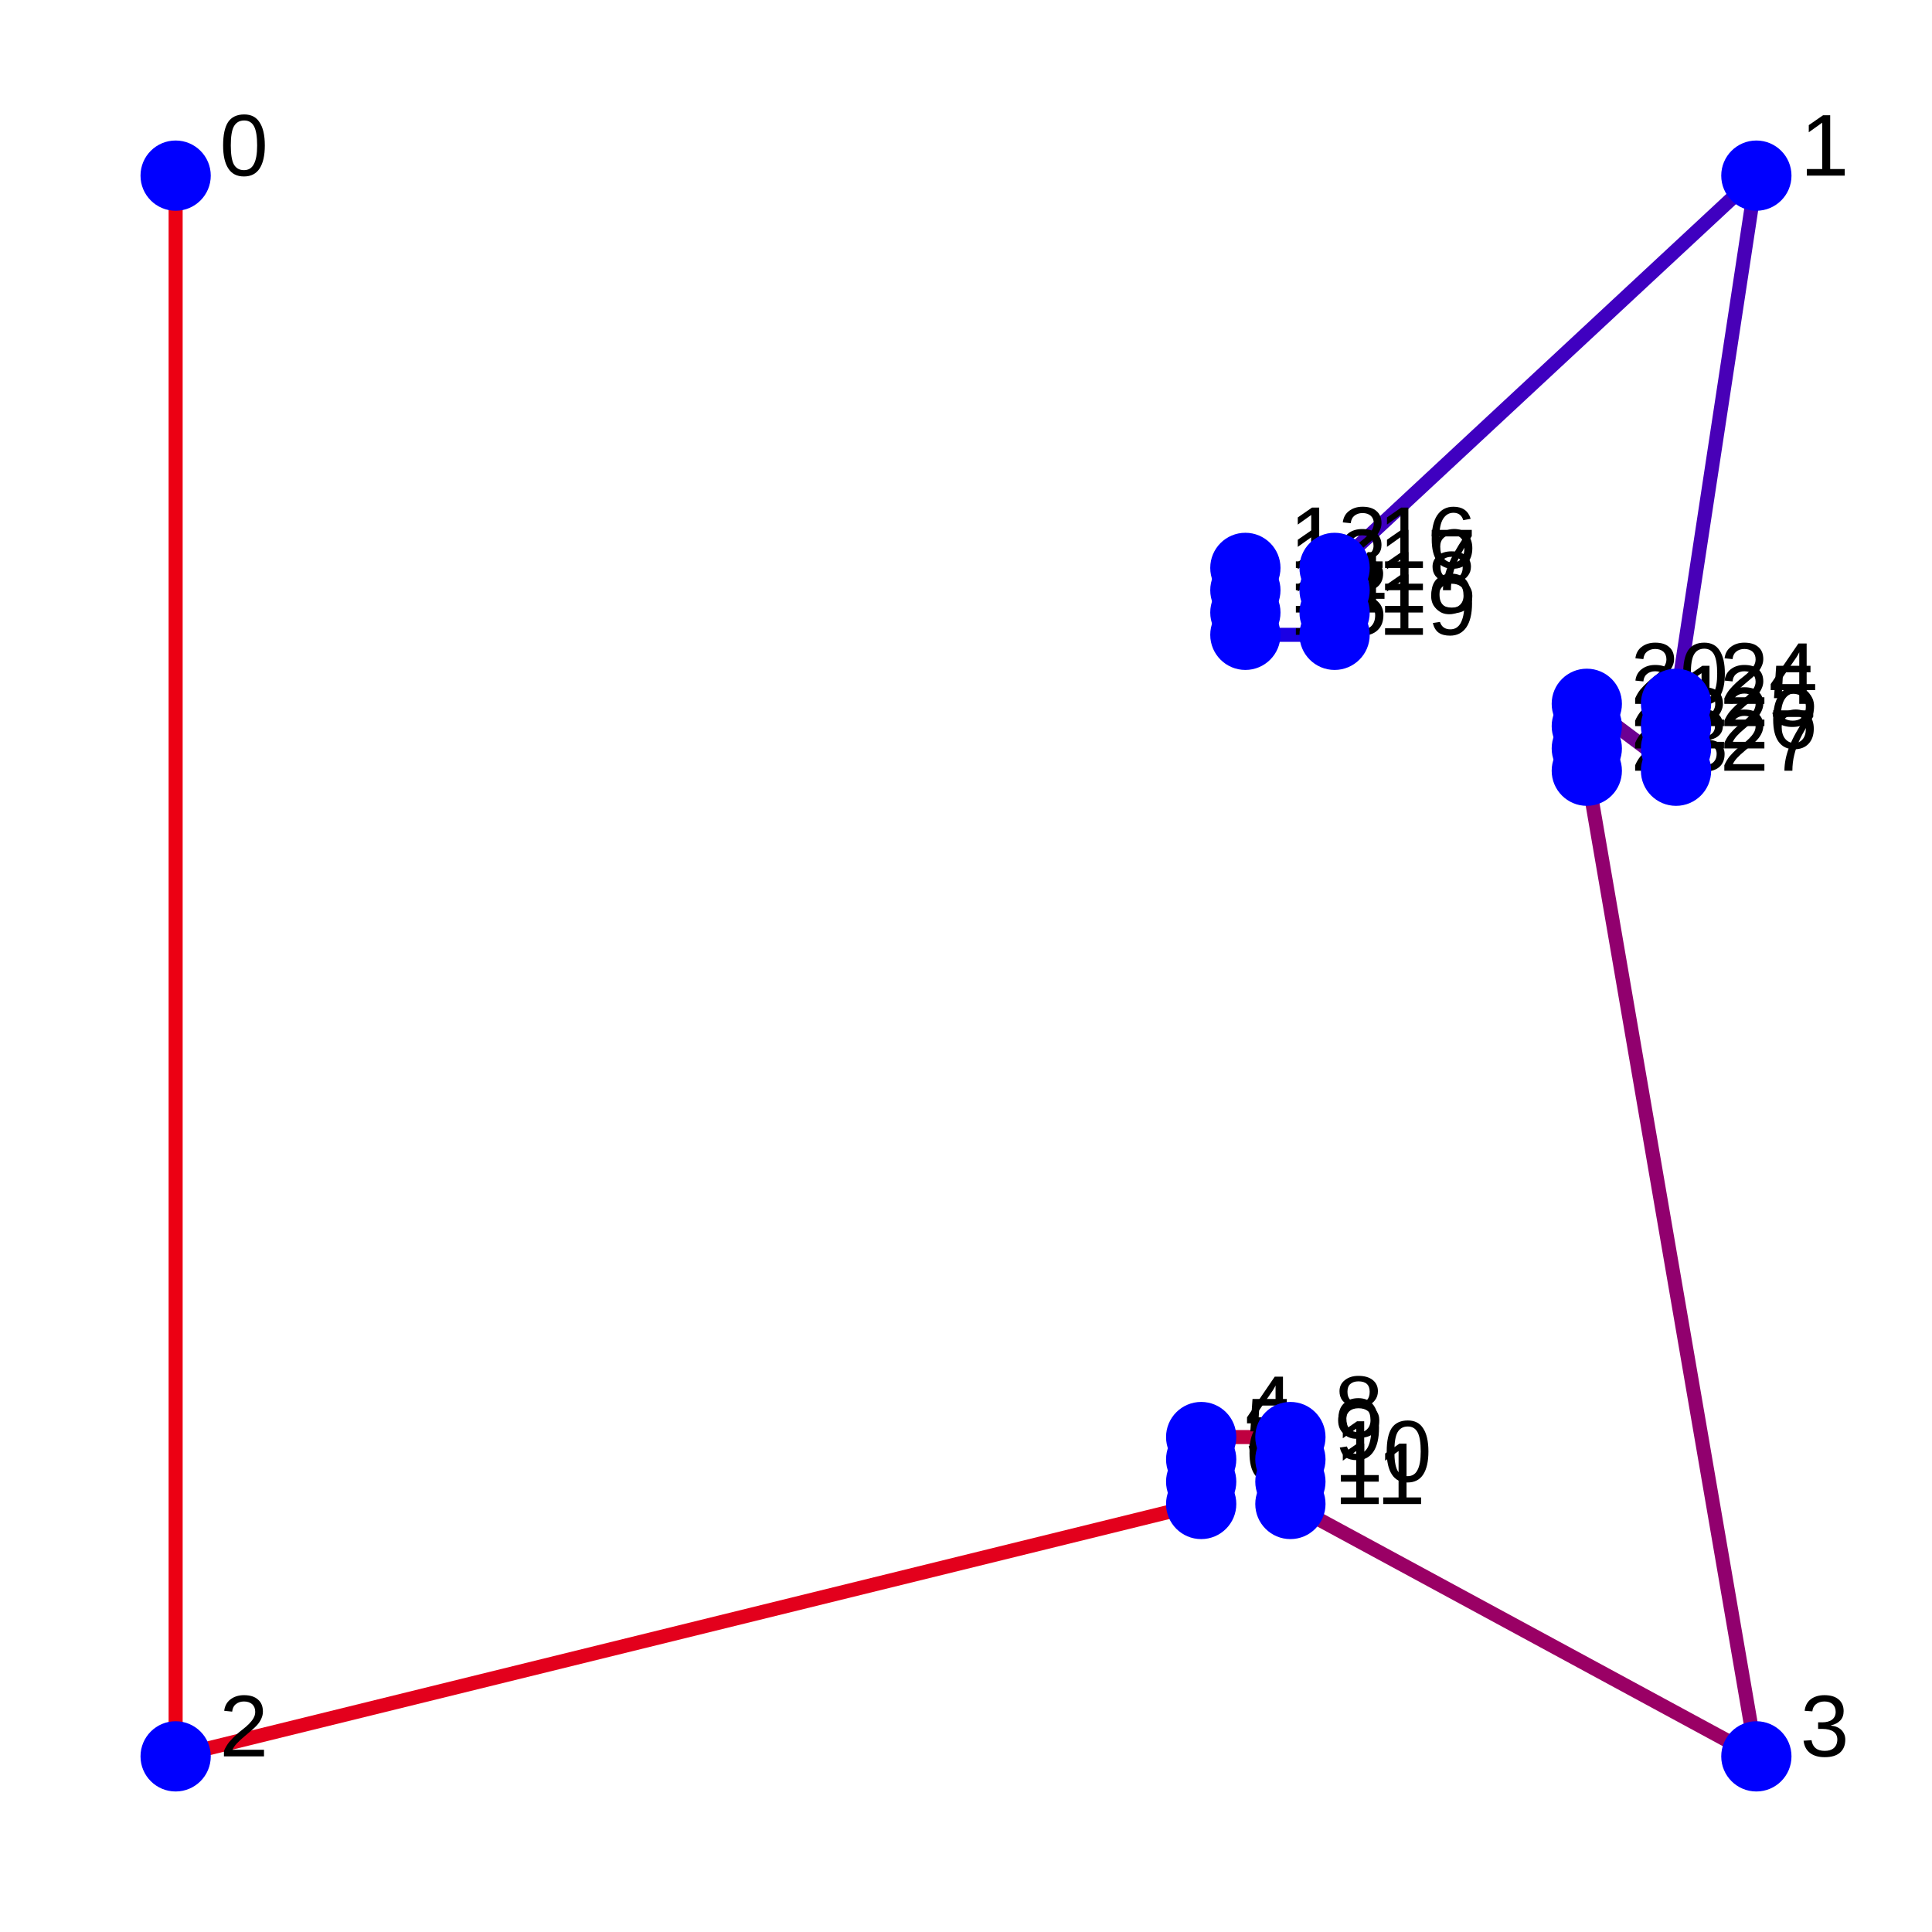
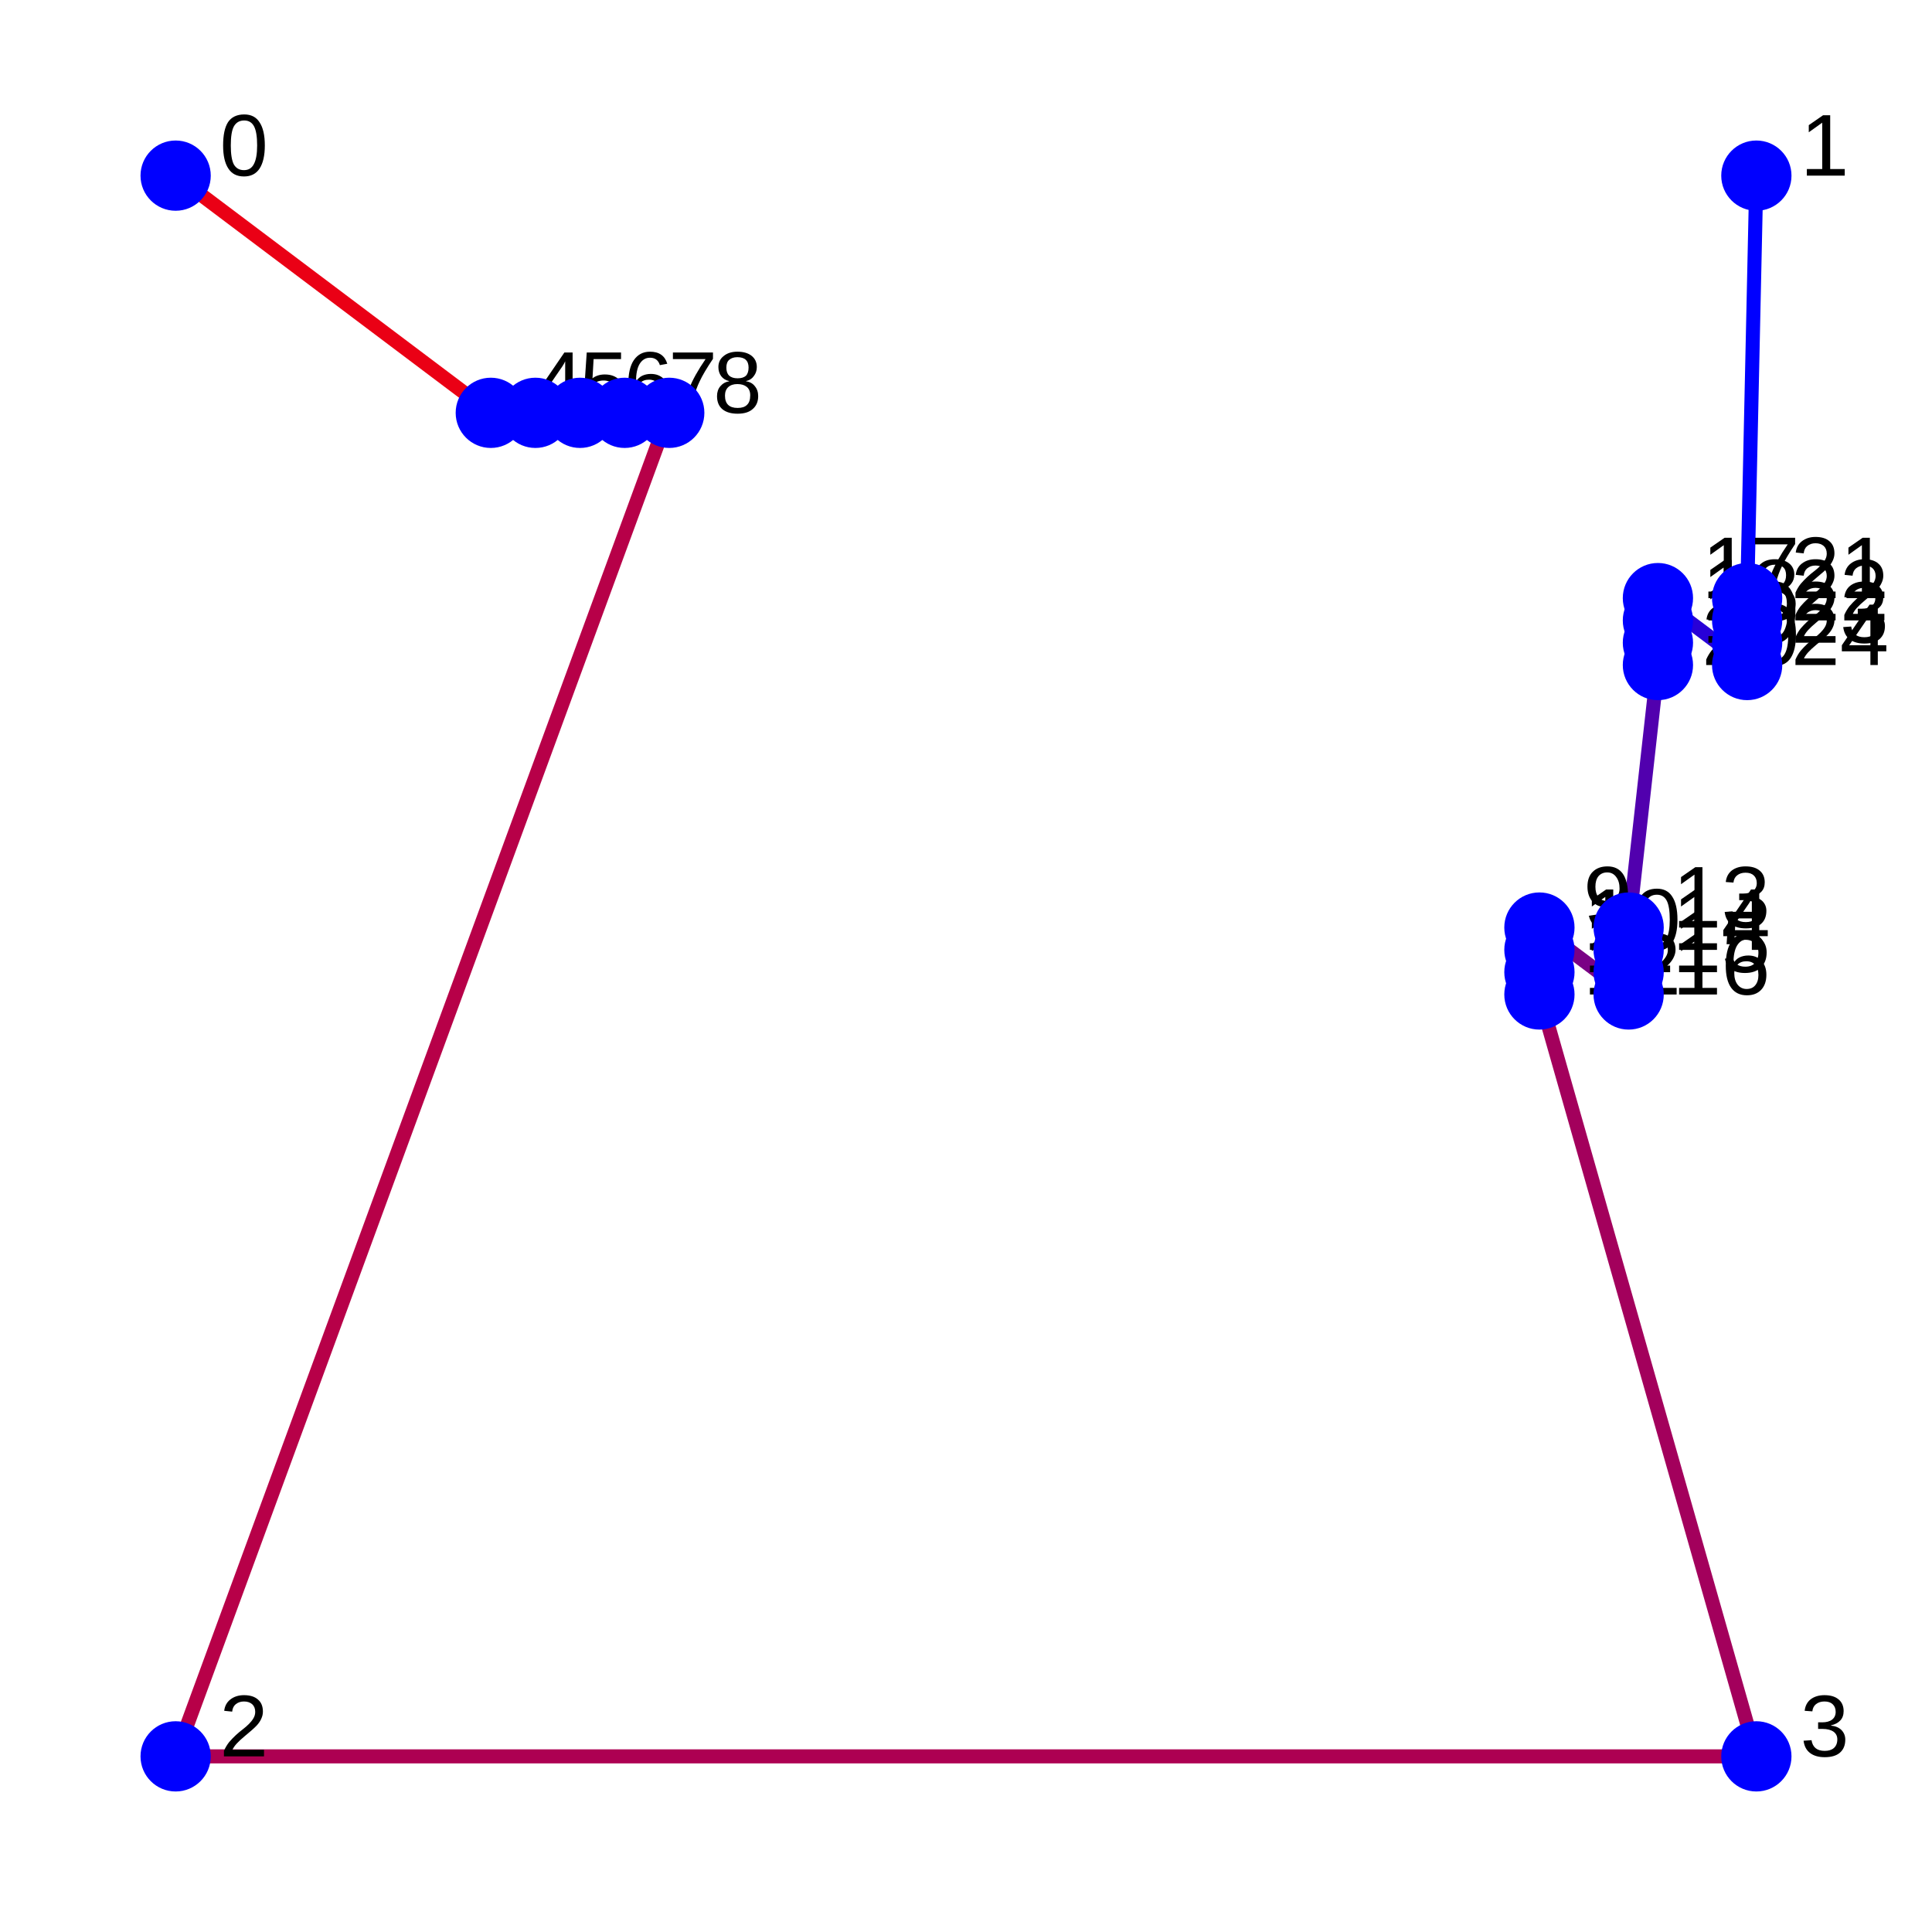
<svg xmlns="http://www.w3.org/2000/svg" viewBox="-5 -5 110 110">
  <rect x="-5" y="-5" width="110" height="110" fill="white" />
  <g>
-     <line x1="65.906" y1="27.334" x2="65.906" y2="28.604" stroke="rgb(0,0,255)" stroke-width="0.8" />
-     <line x1="65.906" y1="28.604" x2="65.906" y2="29.874" stroke="rgb(9,0,246)" stroke-width="0.8" />
-     <line x1="65.906" y1="29.874" x2="65.906" y2="31.144" stroke="rgb(18,0,237)" stroke-width="0.8" />
-     <line x1="65.906" y1="31.144" x2="70.986" y2="31.144" stroke="rgb(27,0,228)" stroke-width="0.8" />
-     <line x1="70.986" y1="31.144" x2="70.986" y2="29.874" stroke="rgb(36,0,219)" stroke-width="0.8" />
-     <line x1="70.986" y1="29.874" x2="70.986" y2="28.604" stroke="rgb(45,0,210)" stroke-width="0.8" />
-     <line x1="70.986" y1="28.604" x2="70.986" y2="27.334" stroke="rgb(54,0,201)" stroke-width="0.8" />
-     <line x1="70.986" y1="27.334" x2="95" y2="5" stroke="rgb(63,0,192)" stroke-width="0.8" />
-     <line x1="95" y1="5" x2="90.426" y2="35.072" stroke="rgb(72,0,183)" stroke-width="0.8" />
-     <line x1="90.426" y1="35.072" x2="90.426" y2="36.342" stroke="rgb(81,0,174)" stroke-width="0.8" />
-     <line x1="90.426" y1="36.342" x2="90.426" y2="37.612" stroke="rgb(91,0,164)" stroke-width="0.8" />
-     <line x1="90.426" y1="37.612" x2="90.426" y2="38.882" stroke="rgb(100,0,155)" stroke-width="0.8" />
-     <line x1="90.426" y1="38.882" x2="85.346" y2="35.072" stroke="rgb(109,0,146)" stroke-width="0.8" />
-     <line x1="85.346" y1="35.072" x2="85.346" y2="36.342" stroke="rgb(118,0,137)" stroke-width="0.8" />
-     <line x1="85.346" y1="36.342" x2="85.346" y2="37.612" stroke="rgb(127,0,128)" stroke-width="0.8" />
-     <line x1="85.346" y1="37.612" x2="85.346" y2="38.882" stroke="rgb(136,0,119)" stroke-width="0.8" />
-     <line x1="85.346" y1="38.882" x2="95" y2="95" stroke="rgb(145,0,110)" stroke-width="0.8" />
-     <line x1="95" y1="95" x2="68.47" y2="80.63" stroke="rgb(154,0,101)" stroke-width="0.8" />
-     <line x1="68.47" y1="80.63" x2="68.47" y2="79.36" stroke="rgb(163,0,92)" stroke-width="0.8" />
-     <line x1="68.47" y1="79.36" x2="68.47" y2="78.09" stroke="rgb(173,0,82)" stroke-width="0.8" />
-     <line x1="68.47" y1="78.09" x2="68.47" y2="76.82" stroke="rgb(182,0,73)" stroke-width="0.8" />
-     <line x1="68.47" y1="76.82" x2="63.39" y2="76.82" stroke="rgb(191,0,64)" stroke-width="0.8" />
-     <line x1="63.39" y1="76.82" x2="63.39" y2="78.09" stroke="rgb(200,0,55)" stroke-width="0.8" />
-     <line x1="63.39" y1="78.09" x2="63.39" y2="79.36" stroke="rgb(209,0,46)" stroke-width="0.8" />
-     <line x1="63.39" y1="79.36" x2="63.39" y2="80.63" stroke="rgb(218,0,37)" stroke-width="0.8" />
-     <line x1="63.39" y1="80.63" x2="5" y2="95" stroke="rgb(227,0,28)" stroke-width="0.8" />
-     <line x1="5" y1="95" x2="5" y2="5" stroke="rgb(236,0,19)" stroke-width="0.8" />
-     <line x1="5" y1="5" x2="5" y2="5" stroke="rgb(245,0,10)" stroke-width="0.8" />
+     <line x1="95" y1="5" x2="94.475" y2="29.054" stroke="rgb(0,0,255)" stroke-width="0.8" />
+     <line x1="94.475" y1="29.054" x2="94.475" y2="30.324" stroke="rgb(10,0,245)" stroke-width="0.8" />
+     <line x1="94.475" y1="30.324" x2="94.475" y2="31.594" stroke="rgb(20,0,235)" stroke-width="0.8" />
+     <line x1="94.475" y1="31.594" x2="94.475" y2="32.864" stroke="rgb(30,0,225)" stroke-width="0.8" />
+     <line x1="94.475" y1="32.864" x2="89.395" y2="29.054" stroke="rgb(40,0,215)" stroke-width="0.8" />
+     <line x1="89.395" y1="29.054" x2="89.395" y2="30.324" stroke="rgb(51,0,204)" stroke-width="0.8" />
+     <line x1="89.395" y1="30.324" x2="89.395" y2="31.594" stroke="rgb(61,0,194)" stroke-width="0.8" />
+     <line x1="89.395" y1="31.594" x2="89.395" y2="32.864" stroke="rgb(71,0,184)" stroke-width="0.8" />
+     <line x1="89.395" y1="32.864" x2="87.728" y2="47.811" stroke="rgb(81,0,174)" stroke-width="0.8" />
+     <line x1="87.728" y1="47.811" x2="87.728" y2="49.081" stroke="rgb(91,0,164)" stroke-width="0.8" />
+     <line x1="87.728" y1="49.081" x2="87.728" y2="50.351" stroke="rgb(102,0,153)" stroke-width="0.8" />
+     <line x1="87.728" y1="50.351" x2="87.728" y2="51.621" stroke="rgb(112,0,143)" stroke-width="0.8" />
+     <line x1="87.728" y1="51.621" x2="82.648" y2="47.811" stroke="rgb(122,0,133)" stroke-width="0.8" />
+     <line x1="82.648" y1="47.811" x2="82.648" y2="49.081" stroke="rgb(132,0,123)" stroke-width="0.8" />
+     <line x1="82.648" y1="49.081" x2="82.648" y2="50.351" stroke="rgb(142,0,113)" stroke-width="0.8" />
+     <line x1="82.648" y1="50.351" x2="82.648" y2="51.621" stroke="rgb(153,0,102)" stroke-width="0.8" />
+     <line x1="82.648" y1="51.621" x2="95" y2="95" stroke="rgb(163,0,92)" stroke-width="0.8" />
+     <line x1="95" y1="95" x2="5" y2="95" stroke="rgb(173,0,82)" stroke-width="0.8" />
+     <line x1="5" y1="95" x2="33.104" y2="18.505" stroke="rgb(183,0,72)" stroke-width="0.8" />
+     <line x1="33.104" y1="18.505" x2="30.564" y2="18.505" stroke="rgb(193,0,62)" stroke-width="0.8" />
+     <line x1="30.564" y1="18.505" x2="28.024" y2="18.505" stroke="rgb(204,0,51)" stroke-width="0.8" />
+     <line x1="28.024" y1="18.505" x2="25.484" y2="18.505" stroke="rgb(214,0,41)" stroke-width="0.8" />
+     <line x1="25.484" y1="18.505" x2="22.944" y2="18.505" stroke="rgb(224,0,31)" stroke-width="0.8" />
+     <line x1="22.944" y1="18.505" x2="5" y2="5" stroke="rgb(234,0,21)" stroke-width="0.8" />
+     <line x1="5" y1="5" x2="5" y2="5" stroke="rgb(244,0,11)" stroke-width="0.8" />
  </g>
  <g>
    <circle cx="5" cy="5" r="2" fill="blue" />
    <text x="7.5" y="5" font-family="Arial" font-size="5" fill="black">0</text>
    <circle cx="95" cy="5" r="2" fill="blue" />
    <text x="97.5" y="5" font-family="Arial" font-size="5" fill="black">1</text>
    <circle cx="5" cy="95" r="2" fill="blue" />
    <text x="7.5" y="95" font-family="Arial" font-size="5" fill="black">2</text>
    <circle cx="95" cy="95" r="2" fill="blue" />
    <text x="97.5" y="95" font-family="Arial" font-size="5" fill="black">3</text>
-     <circle cx="63.39" cy="76.82" r="2" fill="blue" />
-     <text x="65.89" y="76.82" font-family="Arial" font-size="5" fill="black">4</text>
-     <circle cx="63.39" cy="78.09" r="2" fill="blue" />
-     <text x="65.89" y="78.09" font-family="Arial" font-size="5" fill="black">5</text>
-     <circle cx="63.39" cy="79.36" r="2" fill="blue" />
-     <text x="65.89" y="79.36" font-family="Arial" font-size="5" fill="black">6</text>
-     <circle cx="63.39" cy="80.63" r="2" fill="blue" />
-     <text x="65.89" y="80.63" font-family="Arial" font-size="5" fill="black">7</text>
-     <circle cx="68.47" cy="76.82" r="2" fill="blue" />
-     <text x="70.97" y="76.82" font-family="Arial" font-size="5" fill="black">8</text>
-     <circle cx="68.47" cy="78.09" r="2" fill="blue" />
-     <text x="70.97" y="78.09" font-family="Arial" font-size="5" fill="black">9</text>
-     <circle cx="68.47" cy="79.36" r="2" fill="blue" />
-     <text x="70.97" y="79.36" font-family="Arial" font-size="5" fill="black">10</text>
-     <circle cx="68.47" cy="80.63" r="2" fill="blue" />
-     <text x="70.97" y="80.63" font-family="Arial" font-size="5" fill="black">11</text>
-     <circle cx="65.906" cy="27.334" r="2" fill="blue" />
-     <text x="68.406" y="27.334" font-family="Arial" font-size="5" fill="black">12</text>
-     <circle cx="65.906" cy="28.604" r="2" fill="blue" />
-     <text x="68.406" y="28.604" font-family="Arial" font-size="5" fill="black">13</text>
-     <circle cx="65.906" cy="29.874" r="2" fill="blue" />
-     <text x="68.406" y="29.874" font-family="Arial" font-size="5" fill="black">14</text>
-     <circle cx="65.906" cy="31.144" r="2" fill="blue" />
-     <text x="68.406" y="31.144" font-family="Arial" font-size="5" fill="black">15</text>
-     <circle cx="70.986" cy="27.334" r="2" fill="blue" />
-     <text x="73.486" y="27.334" font-family="Arial" font-size="5" fill="black">16</text>
-     <circle cx="70.986" cy="28.604" r="2" fill="blue" />
-     <text x="73.486" y="28.604" font-family="Arial" font-size="5" fill="black">17</text>
-     <circle cx="70.986" cy="29.874" r="2" fill="blue" />
-     <text x="73.486" y="29.874" font-family="Arial" font-size="5" fill="black">18</text>
-     <circle cx="70.986" cy="31.144" r="2" fill="blue" />
-     <text x="73.486" y="31.144" font-family="Arial" font-size="5" fill="black">19</text>
-     <circle cx="85.346" cy="35.072" r="2" fill="blue" />
-     <text x="87.846" y="35.072" font-family="Arial" font-size="5" fill="black">20</text>
-     <circle cx="85.346" cy="36.342" r="2" fill="blue" />
-     <text x="87.846" y="36.342" font-family="Arial" font-size="5" fill="black">21</text>
-     <circle cx="85.346" cy="37.612" r="2" fill="blue" />
-     <text x="87.846" y="37.612" font-family="Arial" font-size="5" fill="black">22</text>
-     <circle cx="85.346" cy="38.882" r="2" fill="blue" />
-     <text x="87.846" y="38.882" font-family="Arial" font-size="5" fill="black">23</text>
-     <circle cx="90.426" cy="35.072" r="2" fill="blue" />
-     <text x="92.926" y="35.072" font-family="Arial" font-size="5" fill="black">24</text>
-     <circle cx="90.426" cy="36.342" r="2" fill="blue" />
-     <text x="92.926" y="36.342" font-family="Arial" font-size="5" fill="black">25</text>
-     <circle cx="90.426" cy="37.612" r="2" fill="blue" />
-     <text x="92.926" y="37.612" font-family="Arial" font-size="5" fill="black">26</text>
-     <circle cx="90.426" cy="38.882" r="2" fill="blue" />
-     <text x="92.926" y="38.882" font-family="Arial" font-size="5" fill="black">27</text>
+     <circle cx="22.944" cy="18.505" r="2" fill="blue" />
+     <text x="25.444" y="18.505" font-family="Arial" font-size="5" fill="black">4</text>
+     <circle cx="25.484" cy="18.505" r="2" fill="blue" />
+     <text x="27.984" y="18.505" font-family="Arial" font-size="5" fill="black">5</text>
+     <circle cx="28.024" cy="18.505" r="2" fill="blue" />
+     <text x="30.524" y="18.505" font-family="Arial" font-size="5" fill="black">6</text>
+     <circle cx="30.564" cy="18.505" r="2" fill="blue" />
+     <text x="33.064" y="18.505" font-family="Arial" font-size="5" fill="black">7</text>
+     <circle cx="33.104" cy="18.505" r="2" fill="blue" />
+     <text x="35.604" y="18.505" font-family="Arial" font-size="5" fill="black">8</text>
+     <circle cx="82.648" cy="47.811" r="2" fill="blue" />
+     <text x="85.148" y="47.811" font-family="Arial" font-size="5" fill="black">9</text>
+     <circle cx="82.648" cy="49.081" r="2" fill="blue" />
+     <text x="85.148" y="49.081" font-family="Arial" font-size="5" fill="black">10</text>
+     <circle cx="82.648" cy="50.351" r="2" fill="blue" />
+     <text x="85.148" y="50.351" font-family="Arial" font-size="5" fill="black">11</text>
+     <circle cx="82.648" cy="51.621" r="2" fill="blue" />
+     <text x="85.148" y="51.621" font-family="Arial" font-size="5" fill="black">12</text>
+     <circle cx="87.728" cy="47.811" r="2" fill="blue" />
+     <text x="90.228" y="47.811" font-family="Arial" font-size="5" fill="black">13</text>
+     <circle cx="87.728" cy="49.081" r="2" fill="blue" />
+     <text x="90.228" y="49.081" font-family="Arial" font-size="5" fill="black">14</text>
+     <circle cx="87.728" cy="50.351" r="2" fill="blue" />
+     <text x="90.228" y="50.351" font-family="Arial" font-size="5" fill="black">15</text>
+     <circle cx="87.728" cy="51.621" r="2" fill="blue" />
+     <text x="90.228" y="51.621" font-family="Arial" font-size="5" fill="black">16</text>
+     <circle cx="89.395" cy="29.054" r="2" fill="blue" />
+     <text x="91.895" y="29.054" font-family="Arial" font-size="5" fill="black">17</text>
+     <circle cx="89.395" cy="30.324" r="2" fill="blue" />
+     <text x="91.895" y="30.324" font-family="Arial" font-size="5" fill="black">18</text>
+     <circle cx="89.395" cy="31.594" r="2" fill="blue" />
+     <text x="91.895" y="31.594" font-family="Arial" font-size="5" fill="black">19</text>
+     <circle cx="89.395" cy="32.864" r="2" fill="blue" />
+     <text x="91.895" y="32.864" font-family="Arial" font-size="5" fill="black">20</text>
+     <circle cx="94.475" cy="29.054" r="2" fill="blue" />
+     <text x="96.975" y="29.054" font-family="Arial" font-size="5" fill="black">21</text>
+     <circle cx="94.475" cy="30.324" r="2" fill="blue" />
+     <text x="96.975" y="30.324" font-family="Arial" font-size="5" fill="black">22</text>
+     <circle cx="94.475" cy="31.594" r="2" fill="blue" />
+     <text x="96.975" y="31.594" font-family="Arial" font-size="5" fill="black">23</text>
+     <circle cx="94.475" cy="32.864" r="2" fill="blue" />
+     <text x="96.975" y="32.864" font-family="Arial" font-size="5" fill="black">24</text>
  </g>
</svg>
